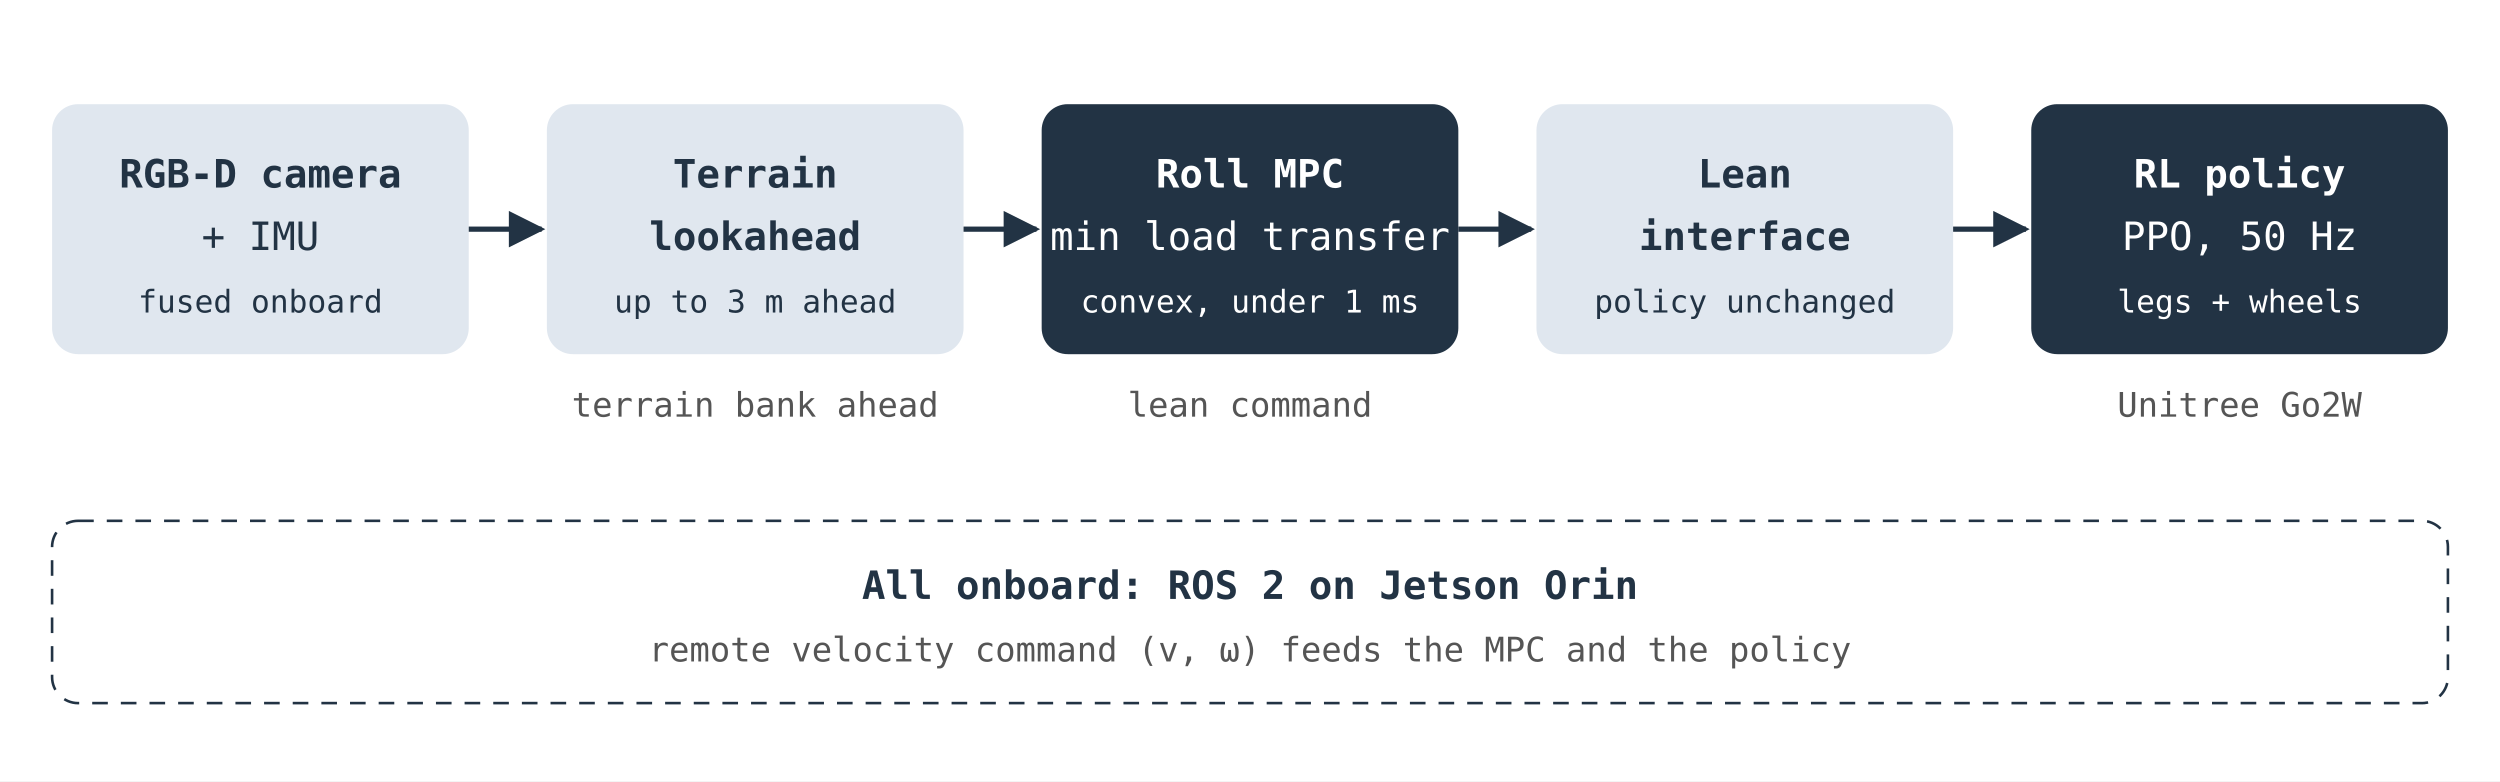
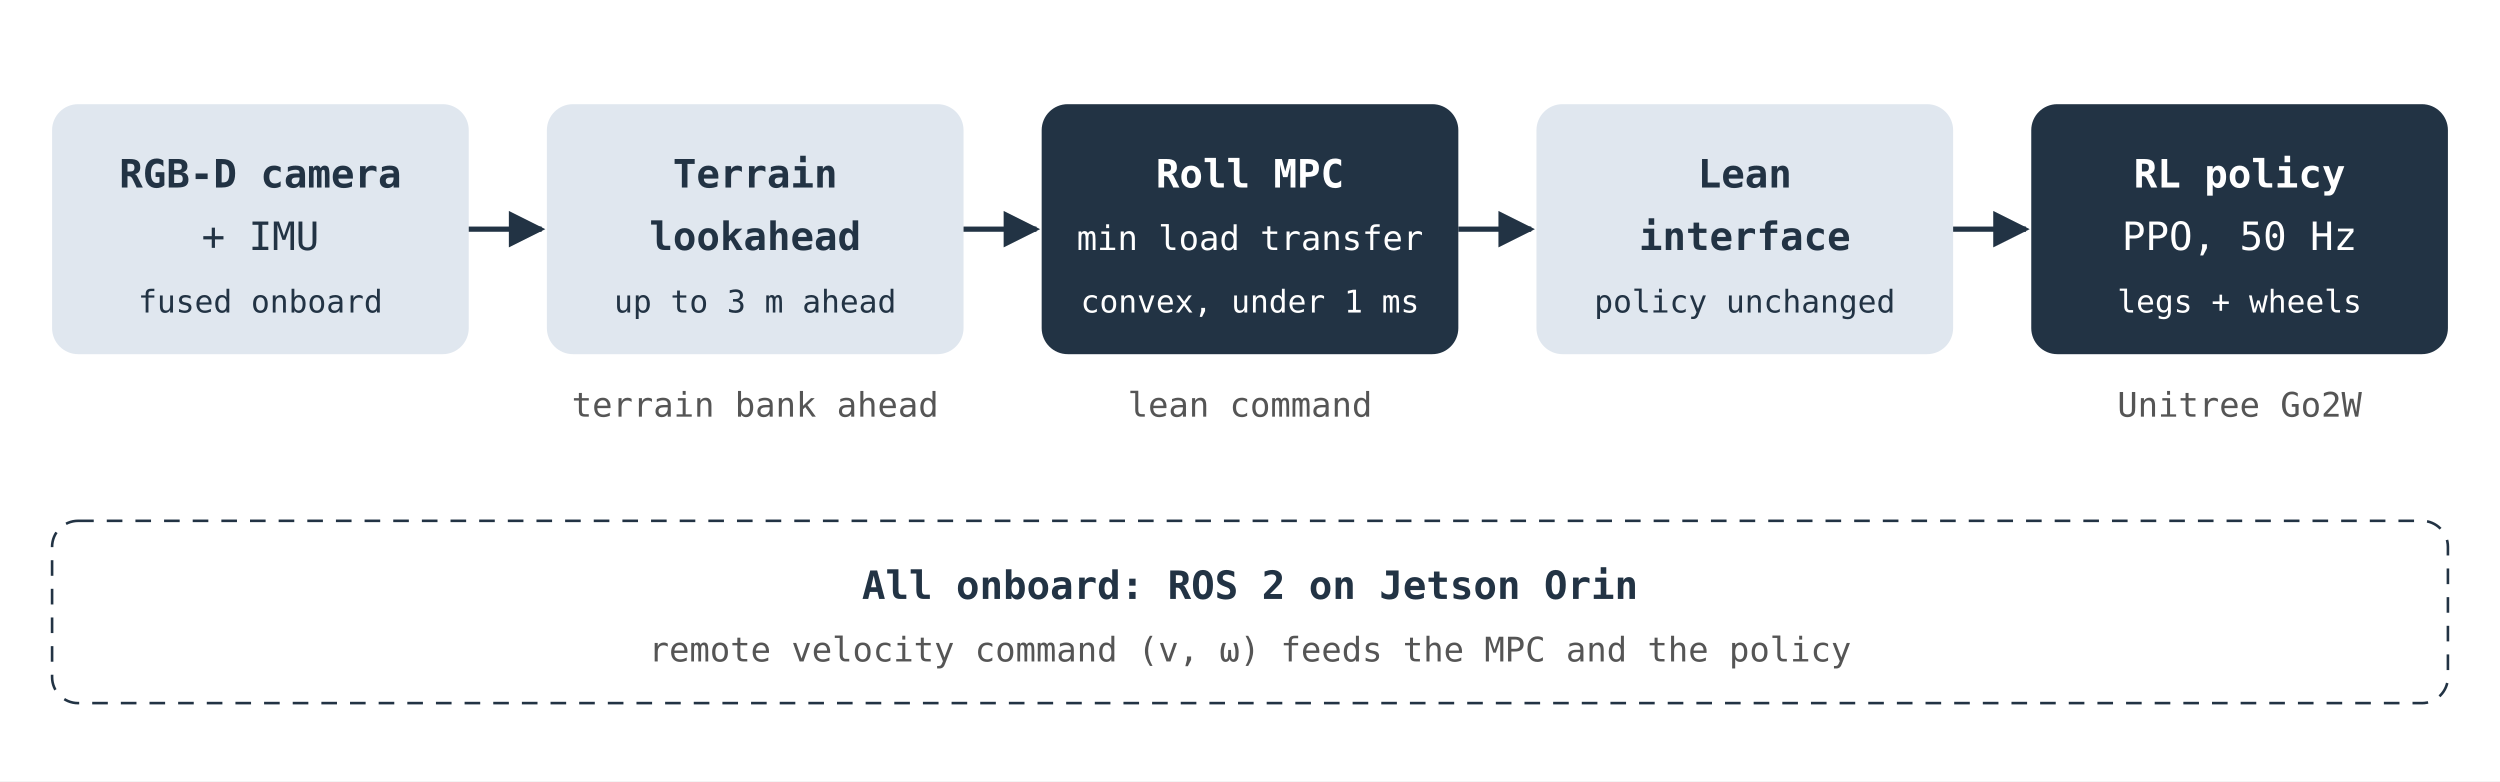
<svg xmlns="http://www.w3.org/2000/svg" viewBox="0 0 960 300" font-family="Menlo, Monaco, Consolas, monospace">
  <rect width="960" height="300" fill="#ffffff" />
  <defs>
    <marker id="a" viewBox="0 0 10 10" refX="9" refY="5" markerWidth="7" markerHeight="7" orient="auto">
      <path d="M0,0 L10,5 L0,10 z" fill="#223344" />
    </marker>
  </defs>
  <g font-size="15" fill="#223344">
    <rect x="20" y="40" width="160" height="96" rx="10" fill="#e0e7ef" />
    <text x="100" y="72" text-anchor="middle" font-weight="bold">RGB-D camera</text>
    <text x="100" y="96" text-anchor="middle">+ IMU</text>
    <text x="100" y="120" text-anchor="middle" font-size="12">fused onboard</text>
    <rect x="210" y="40" width="160" height="96" rx="10" fill="#e0e7ef" />
    <text x="290" y="72" text-anchor="middle" font-weight="bold">Terrain</text>
    <text x="290" y="96" text-anchor="middle" font-weight="bold">lookahead</text>
    <text x="290" y="120" text-anchor="middle" font-size="12">up to 3 m ahead</text>
    <rect x="400" y="40" width="160" height="96" rx="10" fill="#223344" />
    <text x="480" y="72" text-anchor="middle" font-weight="bold" fill="#ffffff">Roll MPC</text>
-     <text x="480" y="96" text-anchor="middle" fill="#ffffff">min load transfer</text>
+     <text x="480" y="96" text-anchor="middle" font-size="13" fill="#ffffff">min load transfer</text>
    <text x="480" y="120" text-anchor="middle" font-size="12" fill="#ffffff">convex, under 1 ms</text>
    <rect x="590" y="40" width="160" height="96" rx="10" fill="#e0e7ef" />
    <text x="670" y="72" text-anchor="middle" font-weight="bold">Lean</text>
    <text x="670" y="96" text-anchor="middle" font-weight="bold">interface</text>
    <text x="670" y="120" text-anchor="middle" font-size="12">policy unchanged</text>
    <rect x="780" y="40" width="160" height="96" rx="10" fill="#223344" />
    <text x="860" y="72" text-anchor="middle" font-weight="bold" fill="#ffffff">RL policy</text>
    <text x="860" y="96" text-anchor="middle" fill="#ffffff">PPO, 50 Hz</text>
    <text x="860" y="120" text-anchor="middle" font-size="12" fill="#ffffff">legs + wheels</text>
  </g>
  <g stroke="#223344" stroke-width="2" marker-end="url(#a)">
    <line x1="180" y1="88" x2="208" y2="88" />
    <line x1="370" y1="88" x2="398" y2="88" />
    <line x1="560" y1="88" x2="588" y2="88" />
    <line x1="750" y1="88" x2="778" y2="88" />
  </g>
  <g font-size="13" fill="#555555">
    <text x="290" y="160" text-anchor="middle">terrain bank ahead</text>
    <text x="480" y="160" text-anchor="middle">lean command</text>
    <text x="860" y="160" text-anchor="middle">Unitree Go2W</text>
  </g>
  <rect x="20" y="200" width="920" height="70" rx="10" fill="none" stroke="#223344" stroke-dasharray="6 5" />
  <text x="480" y="230" text-anchor="middle" font-size="15" fill="#223344" font-weight="bold">All onboard: ROS 2 on Jetson Orin</text>
  <text x="480" y="254" text-anchor="middle" font-size="13" fill="#555555">remote velocity command (v, ω) feeds the MPC and the policy</text>
</svg>
